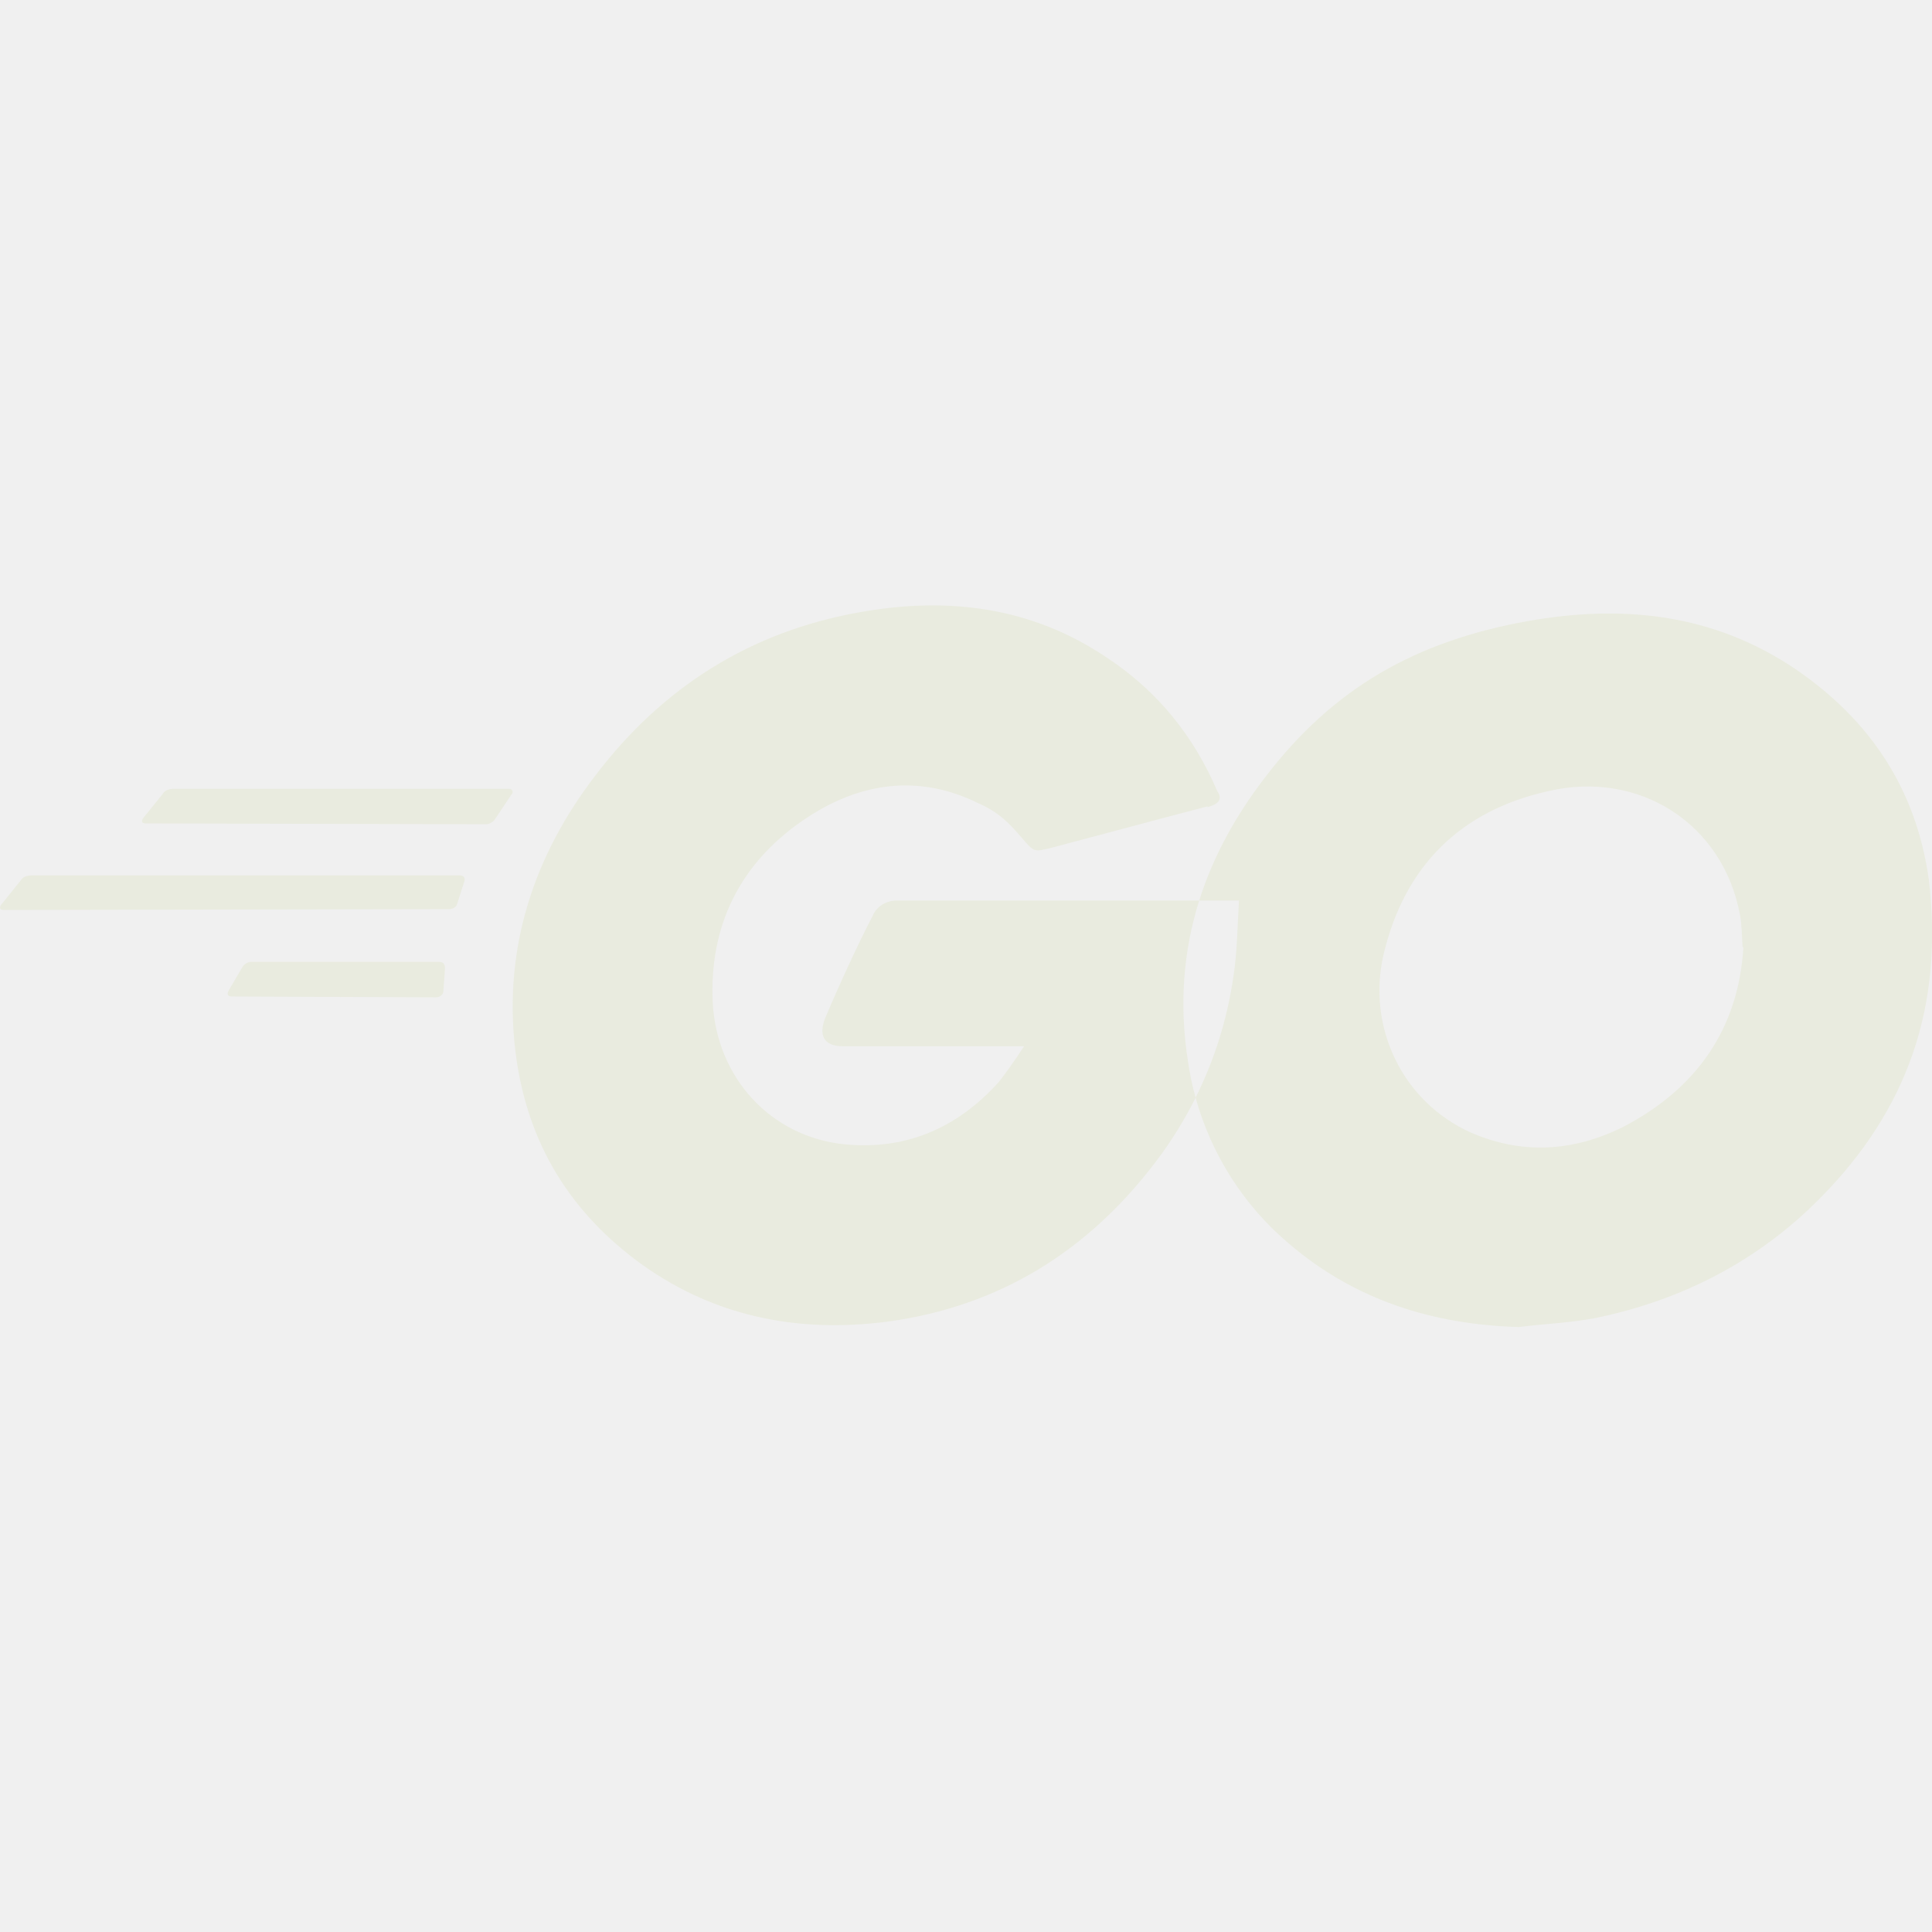
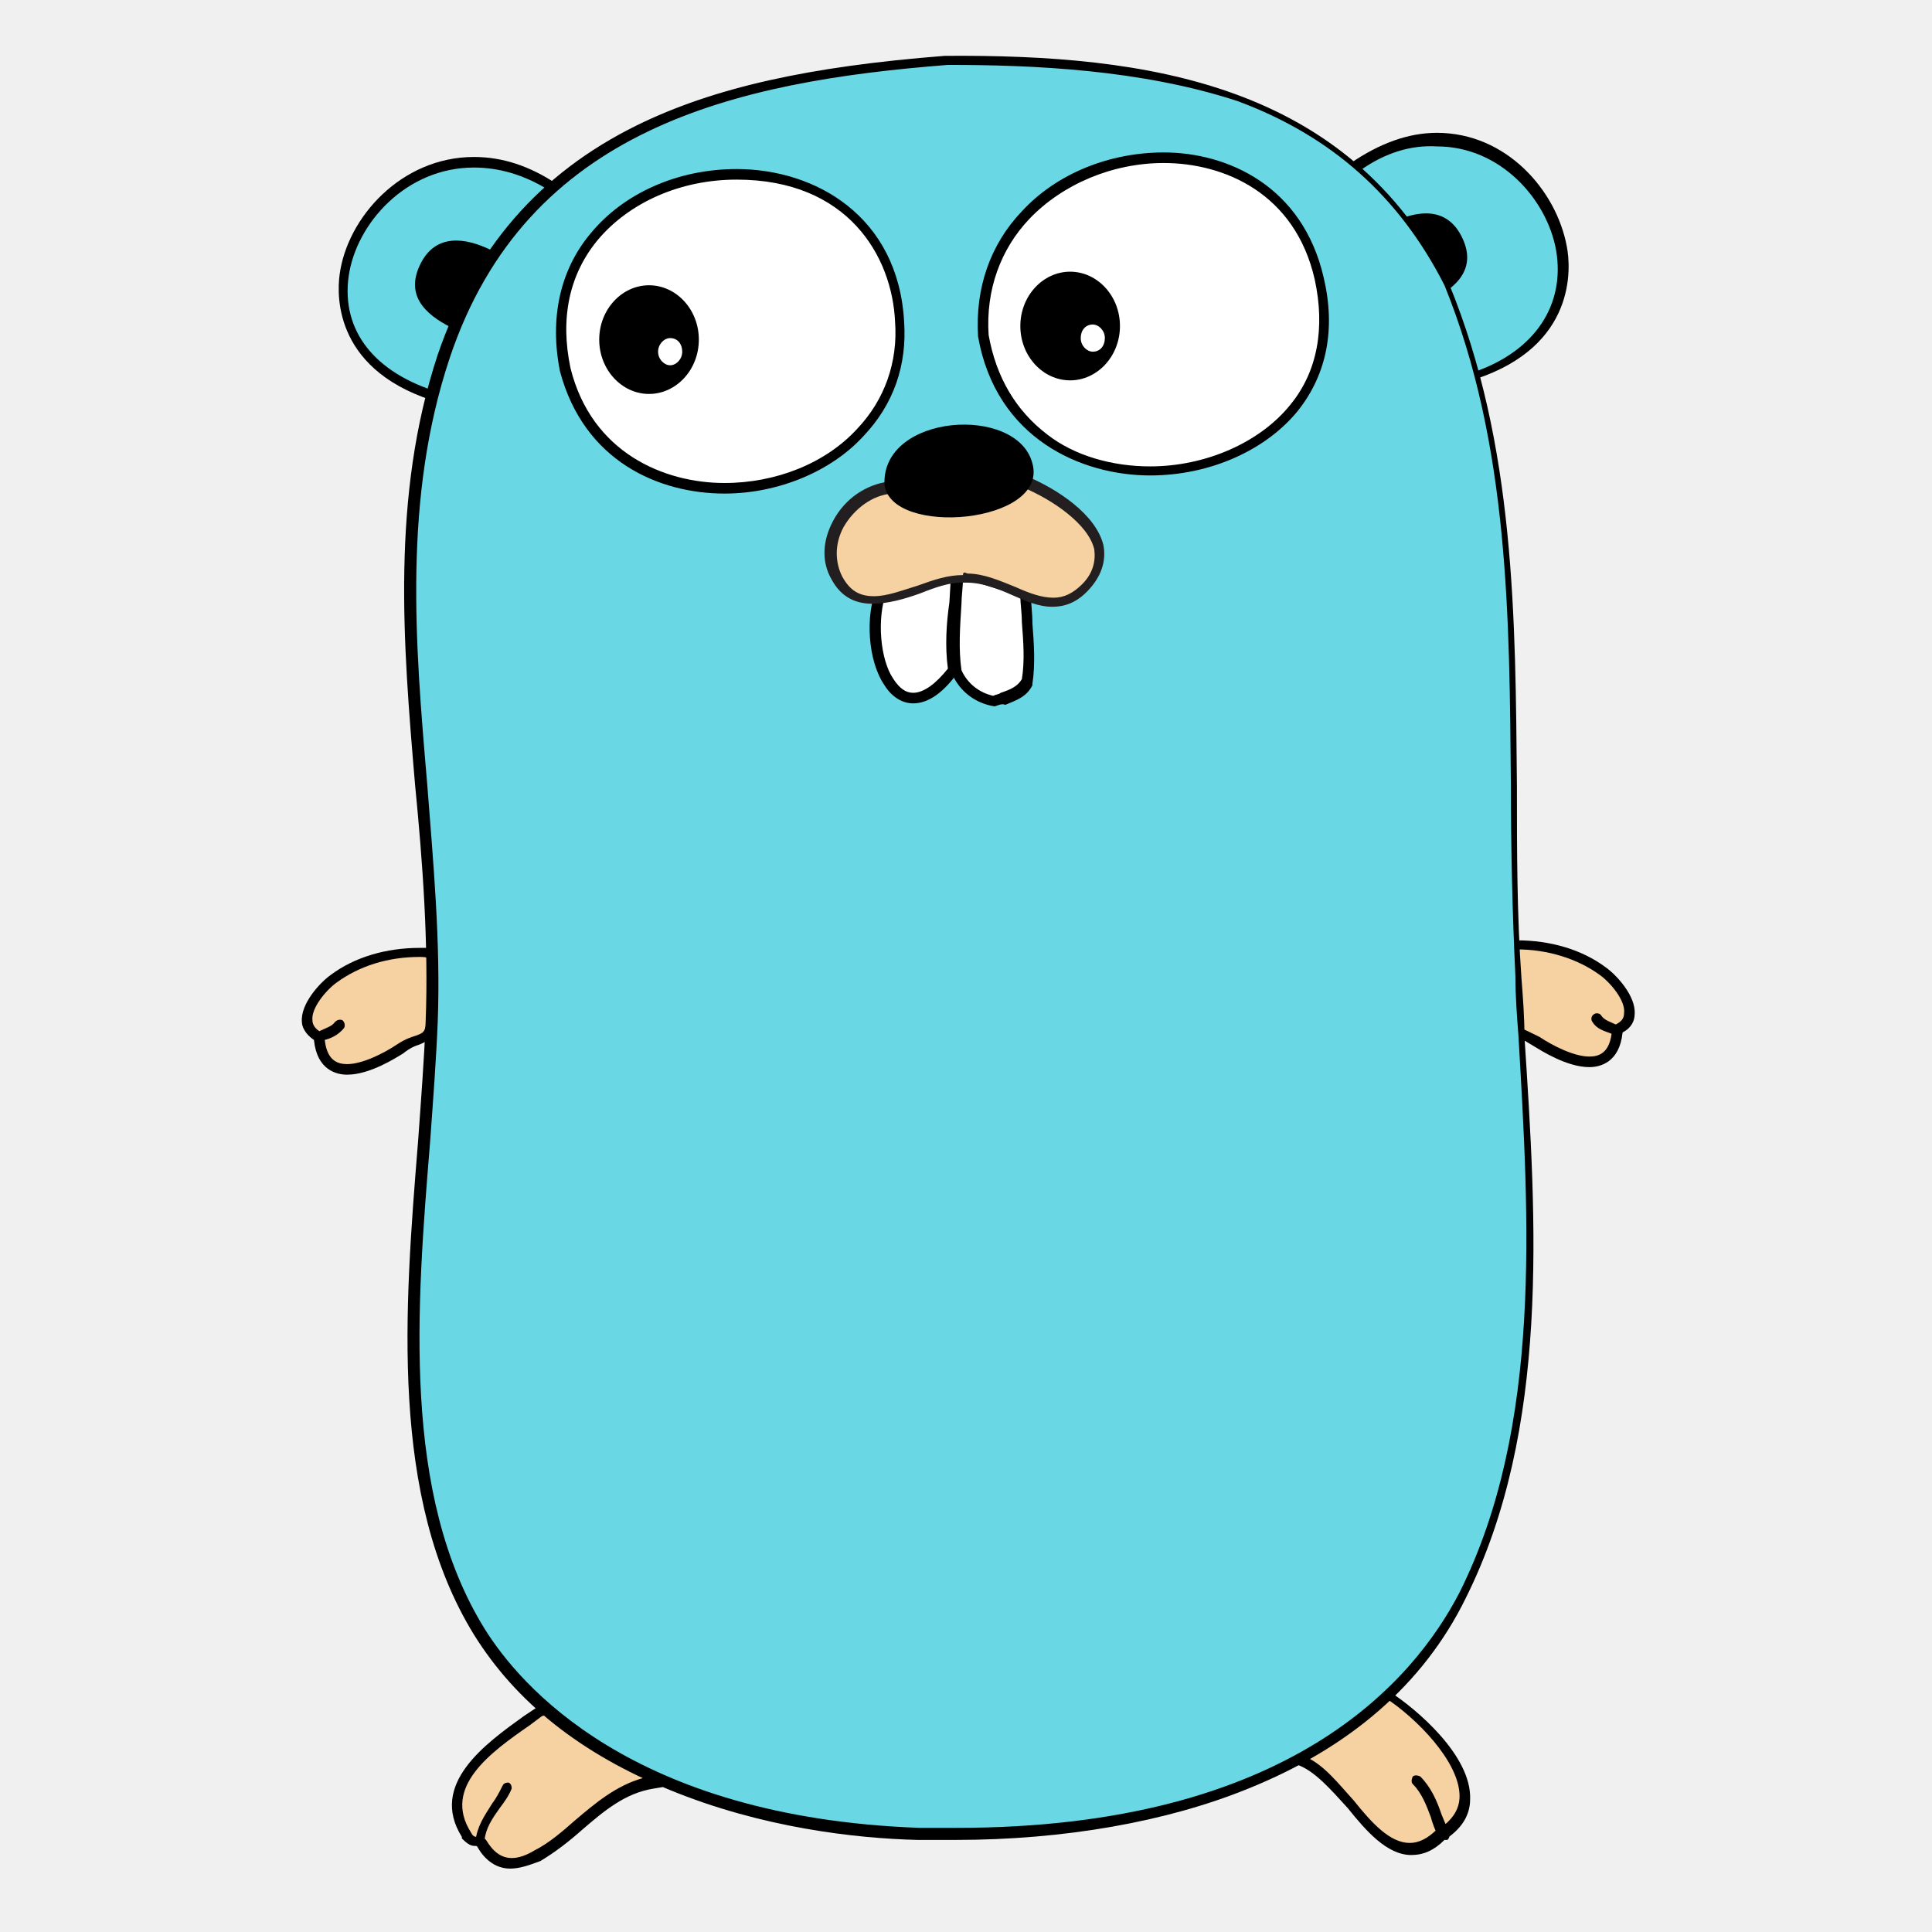
- <svg xmlns="http://www.w3.org/2000/svg" width="24" height="24" viewBox="0 0 24 24" fill="none">
-   <mask id="mask0_1_5329" style="mask-type:alpha" maskUnits="userSpaceOnUse" x="0" y="0" width="24" height="24">
-     <path d="M24 0H0V24H24V0Z" fill="white" />
-   </mask>
-   <g mask="url(#mask0_1_5329)">
-     <path d="M2.878 12.379C2.828 12.379 2.818 12.349 2.838 12.309L3.008 12.019C3.028 11.979 3.078 11.949 3.118 11.949H5.458C5.508 11.949 5.528 11.979 5.528 12.029L5.508 12.309C5.508 12.359 5.458 12.389 5.418 12.389L2.878 12.379ZM1.814 10.229C1.764 10.229 1.754 10.209 1.774 10.169L2.024 9.859C2.044 9.819 2.104 9.799 2.154 9.799H6.324C6.364 9.799 6.384 9.839 6.354 9.869L6.154 10.169C6.134 10.209 6.074 10.239 6.044 10.239L1.814 10.229ZM0.05 11.304C-3.73721e-05 11.304 -0.01 11.284 0.01 11.244L0.26 10.934C0.28 10.894 0.34 10.874 0.39 10.874H5.71C5.76 10.874 5.78 10.904 5.77 10.944L5.68 11.224C5.67 11.274 5.62 11.294 5.57 11.294L0.05 11.304ZM12.151 9.977C11.421 9.617 10.701 9.717 10.041 10.147C9.241 10.667 8.831 11.427 8.851 12.367C8.861 13.307 9.501 14.077 10.421 14.207C11.221 14.307 11.881 14.027 12.411 13.437C12.511 13.307 12.611 13.167 12.721 12.997H10.471C10.221 12.997 10.171 12.847 10.251 12.647C10.401 12.287 10.681 11.677 10.841 11.377C10.891 11.257 11.011 11.187 11.141 11.187H14.897C14.699 11.815 14.646 12.483 14.759 13.195C14.781 13.344 14.812 13.491 14.852 13.636C14.714 13.913 14.55 14.178 14.361 14.427C13.521 15.537 12.421 16.227 11.031 16.417C9.891 16.567 8.821 16.347 7.891 15.647C7.021 14.987 6.531 14.127 6.401 13.047C6.251 11.777 6.631 10.627 7.401 9.627C8.231 8.537 9.321 7.847 10.671 7.607C11.771 7.407 12.821 7.537 13.761 8.177C14.381 8.587 14.831 9.147 15.121 9.827C15.191 9.927 15.141 9.987 15.001 10.027V10.017C14.271 10.207 13.761 10.347 13.041 10.537C12.861 10.577 12.851 10.597 12.701 10.417C12.531 10.217 12.401 10.087 12.151 9.977L12.151 9.977ZM14.897 11.187C15.066 10.651 15.341 10.144 15.709 9.665C16.559 8.545 17.589 7.965 18.979 7.715C20.169 7.505 21.289 7.625 22.309 8.315C23.229 8.945 23.799 9.795 23.959 10.915C24.149 12.495 23.699 13.785 22.609 14.885C21.839 15.665 20.889 16.155 19.809 16.375C19.489 16.435 19.179 16.445 18.869 16.485C17.809 16.455 16.839 16.155 16.019 15.455C15.454 14.982 15.048 14.343 14.852 13.636C15.087 13.165 15.245 12.659 15.321 12.137C15.371 11.817 15.371 11.507 15.391 11.187L14.897 11.187ZM21.617 11.377C21.407 10.217 20.347 9.567 19.237 9.827C18.147 10.067 17.447 10.757 17.187 11.857C16.977 12.767 17.427 13.687 18.267 14.067C18.907 14.347 19.547 14.307 20.167 13.997C21.087 13.517 21.597 12.767 21.657 11.767H21.647C21.637 11.607 21.637 11.497 21.617 11.377Z" fill="#e9ebdf" />
-   </g>
+ <svg xmlns="http://www.w3.org/2000/svg" xmlns:xlink="http://www.w3.org/1999/xlink" viewBox="0 0 128 128">
+   <defs>
+     <path id="go-original-a" d="M18.8 1h90.5v126H18.8z" />
+   </defs>
+   <clipPath id="go-original-b">
+     <use xlink:href="#go-original-a" overflow="visible" />
+   </clipPath>
+   <path fill-rule="evenodd" clip-rule="evenodd" fill="#F6D2A2" d="M21.1 68.7c.2 3.5 3.7 1.9 5.3.8 1.5-1.1 2-.2 2.1-2.3.1-1.4.2-2.7.2-4.1-2.3-.2-4.8.3-6.7 1.7-.9.7-2.8 3-.9 3.9" clip-path="url(#go-original-b)" />
+   <path d="M23 71.2c-.7 0-2-.3-2.2-2.3-.6-.4-.8-.9-.8-1.2-.1-1.2 1.2-2.6 1.9-3.1 1.6-1.2 3.7-1.8 5.9-1.8h1.3v.3c.1 1.1 0 2.2-.1 3.2 0 .3 0 .6-.1.9-.1 1.5-.4 1.7-1.1 2-.3.1-.6.2-1.1.6-.5.3-2.2 1.4-3.7 1.4zm4.8-7.8c-2.1 0-4 .6-5.5 1.7-.7.5-1.7 1.7-1.6 2.5 0 .3.2.6.6.8l.2.1v.2c.1 1.6.9 1.8 1.5 1.8 1 0 2.4-.7 3.3-1.3.6-.4 1-.5 1.3-.6.5-.2.6-.2.7-1.4 0-.3 0-.6.1-.9.1-.9.1-1.9.1-2.8-.3-.1-.5-.1-.7-.1z" clip-path="url(#go-original-b)" />
+   <path fill-rule="evenodd" clip-rule="evenodd" fill="#C6B198" d="M21.1 68.7c.5-.2 1.1-.3 1.4-.8" clip-path="url(#go-original-b)" />
+   <path d="M21.1 69c-.1 0-.3-.1-.3-.2-.1-.2 0-.4.2-.4.1 0 .2-.1.2-.1.4-.2.8-.3 1-.6.1-.1.3-.2.5-.1.1.1.2.3.1.5-.4.5-.9.7-1.3.8l-.2.1h-.2z" clip-path="url(#go-original-b)" />
+   <path fill-rule="evenodd" clip-rule="evenodd" fill="#6AD7E5" d="M29.3 26.4c-13.6-3.8-3.5-21.1 7.4-14l-7.4 14z" clip-path="url(#go-original-b)" />
+   <path d="M29.5 26.8l-.3-.1c-7-2-6.9-7-6.7-8.5.5-3.8 4.1-7.8 8.9-7.8 1.9 0 3.7.6 5.5 1.8l.3.2-7.7 14.4zm1.9-15.7c-4.5 0-7.8 3.7-8.3 7.2-.5 3.6 1.7 6.4 6 7.7l7.1-13.5c-1.5-.9-3.1-1.4-4.8-1.4z" clip-path="url(#go-original-b)" />
+   <path fill-rule="evenodd" clip-rule="evenodd" fill="#6AD7E5" d="M89.6 11.1c10.7-7.5 20.5 9.5 8 13.8l-8-13.8z" clip-path="url(#go-original-b)" />
+   <path d="M97.5 25.3L89.2 11l.3-.2c1.9-1.3 3.8-2 5.7-2 4.6 0 7.9 3.8 8.6 7.5.3 1.5.6 6.6-6 8.8l-.3.2zm-7.4-14l7.7 13.3c3.9-1.4 5.9-4.4 5.3-8-.6-3.4-3.7-6.9-7.9-6.9-1.7-.1-3.4.4-5.1 1.6z" clip-path="url(#go-original-b)" />
+   <path fill-rule="evenodd" clip-rule="evenodd" fill="#F6D2A2" d="M92 112.3c2.7 1.7 7.7 6.8 3.6 9.3-3.9 3.6-6.1-4-9.6-5 1.5-2 3.4-3.9 6-4.3" clip-path="url(#go-original-b)" />
+   <path d="M93.5 122.9c-1.6 0-3-1.6-4.2-3.1-1.1-1.2-2.2-2.5-3.4-2.9l-.5-.1.3-.4c1.2-1.7 3.2-3.9 6.2-4.4h.1l.1.1c1.7 1.1 5.4 4.2 5.3 7.1 0 1.1-.6 2-1.7 2.7-.7.7-1.4 1-2.2 1zm-7-6.5c1.2.5 2.2 1.8 3.2 2.9 1.2 1.5 2.4 2.8 3.7 2.8.6 0 1.2-.3 1.8-.9h.1c.9-.6 1.4-1.3 1.4-2.2 0-2.3-2.9-5.2-4.9-6.5-1.8.5-3.6 1.7-5.3 3.9zm9.1 5.5c-.1 0-.2-.1-.3-.2-.2-.4-.4-.9-.5-1.3-.3-.8-.6-1.6-1.2-2.2-.1-.1-.1-.3 0-.5.1-.1.3-.1.5 0 .7.7 1.1 1.6 1.4 2.5l.5 1.2c.1.2 0 .4-.1.5h-.3z" clip-path="url(#go-original-b)" />
+   <path fill-rule="evenodd" clip-rule="evenodd" fill="#F6D2A2" d="M43.2 118.1c-3.2.5-5 3.4-7.7 4.9-2.5 1.5-3.5-.5-3.7-.9-.4-.2-.4.2-1-.4-2.3-3.7 2.4-6.4 4.9-8.2 3.5-.8 5.7 2.2 7.5 4.6" clip-path="url(#go-original-b)" />
+   <path d="M33.8 123.8c-1.3 0-2-1.1-2.2-1.5h-.1c-.3 0-.5-.1-.9-.5v-.1c-2.2-3.5 1.6-6.2 4.1-8l.9-.6h.2c.4-.1.7-.1 1.1-.1 3 0 4.9 2.6 6.5 4.7l.5.7-.6.1c-1.9.3-3.3 1.5-4.7 2.7-.9.8-1.8 1.5-2.8 2.1-.8.3-1.4.5-2 .5zm-2.2-2.1c.1 0 .2 0 .4.1h.1l.1.1c.2.3.7 1.2 1.7 1.2.5 0 1-.2 1.5-.5 1-.5 1.9-1.3 2.7-2 1.3-1.1 2.7-2.3 4.5-2.8-1.5-2-3.3-4.2-5.8-4.2-.3 0-.6 0-.9.1l-.8.6c-2.6 1.8-5.8 4.1-3.9 7.1.1.2.2.3.4.3zm.2.7c-.2 0-.4-.2-.3-.4.1-1 .6-1.7 1.1-2.5.3-.4.5-.8.7-1.2.1-.2.3-.2.4-.2.2.1.2.3.2.4-.2.5-.5.9-.8 1.3-.5.7-.9 1.3-1 2.1 0 .4-.1.5-.3.5z" clip-path="url(#go-original-b)" />
+   <path fill-rule="evenodd" clip-rule="evenodd" d="M29.9 21.7c-1.8-.9-3.1-2.2-2-4.3 1-1.9 2.9-1.7 4.7-.8l-2.7 5.1zm64.9-1.8c1.8-.9 3.1-2.2 2-4.3-1-1.9-2.9-1.7-4.7-.8l2.7 5.1z" clip-path="url(#go-original-b)" />
+   <path fill-rule="evenodd" clip-rule="evenodd" fill="#F6D2A2" d="M107.1 68.2c-.2 3.5-3.7 1.9-5.3.8-1.5-1.1-2-.2-2.1-2.3-.1-1.4-.2-2.7-.2-4.1 2.3-.2 4.8.3 6.7 1.7 1 .8 2.8 3 .9 3.9" clip-path="url(#go-original-b)" />
+   <path d="M105.3 70.7c-1.5 0-3.2-1.1-3.7-1.4-.5-.3-.8-.5-1.1-.6-.8-.3-1-.5-1.1-2 0-.3 0-.6-.1-.9-.1-1-.2-2.1-.1-3.2v-.3h1.3c2.2 0 4.3.6 5.9 1.8.7.5 2 1.9 1.9 3.1 0 .4-.2.9-.8 1.2-.2 2-1.5 2.3-2.2 2.3zM99.8 63c0 .9 0 1.9.1 2.8 0 .3 0 .6.1.9.1 1.2.2 1.2.7 1.4.3.1.7.3 1.3.6.9.6 2.3 1.3 3.3 1.3.6 0 1.4-.2 1.5-1.8V68l.2-.1c.4-.2.6-.4.6-.8.1-.8-.9-2-1.6-2.5-1.5-1.1-3.5-1.7-5.5-1.7-.2.1-.4.1-.7.1z" clip-path="url(#go-original-b)" />
+   <path fill-rule="evenodd" clip-rule="evenodd" fill="#C6B198" d="M107.1 68.2c-.5-.2-1.1-.3-1.4-.8" clip-path="url(#go-original-b)" />
+   <path d="M107.1 68.6h-.1l-.2-.1c-.5-.2-1-.3-1.3-.8-.1-.1-.1-.4.1-.5.1-.1.4-.1.5.1.2.3.6.4 1 .6.1 0 .2.1.2.1.2.1.3.3.2.4-.1.1-.3.2-.4.2z" clip-path="url(#go-original-b)" />
+   <path fill-rule="evenodd" clip-rule="evenodd" fill="#6AD7E5" d="M62.8 4c13.6 0 26.3 1.9 33 15 6 14.6 3.8 30.4 4.8 45.9.8 13.3 2.5 28.6-3.6 40.9-6.5 12.9-22.7 16.2-36 15.7-10.5-.4-23.1-3.8-29.1-13.4-6.9-11.2-3.7-27.9-3.2-40.4.6-14.8-4-29.7.9-44.1C34.5 8.5 48.1 5.1 62.8 4" clip-path="url(#go-original-b)" />
+   <path d="M63.3 121.9h-2.5c-4.1-.1-10.3-.8-16.4-3.3-5.9-2.4-10.2-5.8-13-10.3-5.6-9.1-4.6-21.6-3.7-32.7.2-2.8.4-5.4.5-7.9.2-5.2-.2-10.6-.7-15.7-.8-9.4-1.6-19.1 1.5-28.5 2.4-7 6.7-12 13.2-15.2 5.1-2.5 11.4-3.9 20.4-4.6C76 3.6 89.3 5.5 96 18.8c4.4 10.7 4.4 22.2 4.5 33.3 0 4.2 0 8.5.3 12.7.1 1.3.2 2.6.2 3.9.8 12.2 1.7 26-3.9 37.2-2.8 5.7-7.7 9.9-14.4 12.6-5.4 2.2-12.2 3.4-19.4 3.4zM62.8 4.3c-14.1 1.1-27.9 4.2-33 19.4-3.1 9.3-2.3 18.9-1.5 28.2.4 5.2.9 10.5.7 15.8-.1 2.5-.3 5.1-.5 7.9-.9 11-1.9 23.4 3.6 32.3 2.3 3.7 9.7 12.5 28.8 13.2h2.5c22.1 0 30.3-9.8 33.3-15.6 5.5-11 4.6-24.8 3.9-36.9-.1-1.3-.2-2.6-.2-3.9-.2-4.2-.3-8.5-.3-12.7-.1-11-.1-22.5-4.4-33.1C92.7 13 88.2 9 82 6.7c-6.4-2.1-13.6-2.4-19.2-2.4z" clip-path="url(#go-original-b)" />
+   <path fill-rule="evenodd" clip-rule="evenodd" fill="#fff" d="M65.2 22.2c2.4 14.2 25.6 10.4 22.3-3.9-3-12.8-23.1-9.2-22.3 3.9" clip-path="url(#go-original-b)" />
+   <path d="M76.2 31.5c-4.5 0-10.2-2.4-11.4-9.2-.2-3.2.8-6.1 2.9-8.3 2.3-2.5 5.8-3.9 9.4-3.9 4.2 0 9.2 2.2 10.6 8.3.8 3.4.2 6.4-1.7 8.8-2.1 2.6-5.8 4.3-9.8 4.3zm-10.7-9.3c.5 2.8 1.8 5 3.9 6.6 1.8 1.4 4.3 2.1 6.8 2.1 3.7 0 7.3-1.6 9.3-4.1 1.8-2.2 2.3-5.1 1.6-8.3-1.3-5.7-6-7.7-10-7.7-3.4 0-6.7 1.4-8.9 3.7-1.9 2-2.9 4.7-2.7 7.7z" clip-path="url(#go-original-b)" />
+   <path fill-rule="evenodd" clip-rule="evenodd" fill="#fff" d="M37.5 24.5c3.2 12.3 22.9 9.2 22.2-3.2-.9-14.8-25.3-12-22.2 3.2" clip-path="url(#go-original-b)" />
+   <path d="M48 32.7c-4.3 0-9.3-2.1-10.9-8.1-.7-3.5 0-6.7 2-9.1 2.2-2.7 5.8-4.3 9.7-4.3 5.2 0 10.7 3.1 11.1 10.1.2 2.9-.7 5.5-2.7 7.6-2.1 2.3-5.6 3.8-9.2 3.8zm.8-20.8c-3.7 0-7.1 1.5-9.2 4-1.9 2.3-2.5 5.2-1.8 8.5C39.2 30 44 32 48 32c3.4 0 6.7-1.3 8.8-3.6 1.8-1.9 2.7-4.4 2.5-7.1-.2-4.3-3.1-9.4-10.5-9.4z" clip-path="url(#go-original-b)" />
+   <path fill-rule="evenodd" clip-rule="evenodd" fill="#fff" d="M68 39.2c0 1.8.4 3.9.1 5.9-.5.9-1.4 1-2.2 1.3-1.1-.2-2-.9-2.5-1.9-.3-2.2.1-4.4.2-6.6l4.4 1.3z" clip-path="url(#go-original-b)" />
+   <path d="M65.9 46.8c-1.3-.2-2.3-1-2.8-2.1-.2-1.6-.1-3.1 0-4.6.1-.7.1-1.4.1-2.1v-.4l5.1 1.6v.2c0 .6.1 1.2.1 1.9.1 1.3.2 2.7 0 4v.1c-.4.8-1.1 1-1.8 1.3-.2-.1-.4 0-.7.1zm-2.2-2.4c.4.9 1.2 1.5 2.1 1.7.2-.1.4-.1.5-.2.6-.2 1.1-.4 1.4-.9.2-1.2.1-2.5 0-3.8 0-.6-.1-1.2-.1-1.7l-3.8-1.2c0 .6-.1 1.2-.1 1.7-.1 1.6-.2 3 0 4.4z" clip-path="url(#go-original-b)" />
+   <path fill-rule="evenodd" clip-rule="evenodd" d="M46.3 22.5c0 2-1.5 3.6-3.3 3.6-1.8 0-3.3-1.6-3.3-3.6s1.5-3.6 3.3-3.6c1.8 0 3.3 1.6 3.3 3.6" clip-path="url(#go-original-b)" />
+   <path fill-rule="evenodd" clip-rule="evenodd" fill="#fff" d="M45.2 23.3c0 .5-.4.9-.8.9s-.8-.4-.8-.9.4-.9.8-.9c.5 0 .8.4.8.9" clip-path="url(#go-original-b)" />
+   <path fill-rule="evenodd" clip-rule="evenodd" d="M74.2 21.6c0 2-1.5 3.6-3.3 3.6-1.8 0-3.3-1.6-3.3-3.6s1.5-3.6 3.3-3.6c1.8 0 3.3 1.6 3.3 3.6" clip-path="url(#go-original-b)" />
+   <path fill-rule="evenodd" clip-rule="evenodd" fill="#fff" d="M73.2 22.4c0 .5-.3.9-.8.9-.4 0-.8-.4-.8-.9s.3-.9.8-.9c.4 0 .8.4.8.9M58.4 39c-1.5 3.5.8 10.6 4.8 5.4-.3-2.2.1-4.4.2-6.6l-5 1.2z" clip-path="url(#go-original-b)" />
+   <path d="M60.5 46.6c-.7 0-1.4-.4-1.9-1.2-1.1-1.6-1.3-4.6-.5-6.5l.1-.2 5.5-1.4v.4l-.1 2.2c-.1 1.5-.2 2.9 0 4.4v.1l-.1.1c-1 1.4-2 2.1-3 2.1zm-1.8-7.3c-.6 1.7-.4 4.4.5 5.7.4.6.8.9 1.3.9.7 0 1.5-.6 2.3-1.6-.2-1.5-.1-3 .1-4.4l.1-1.7-4.3 1.1z" clip-path="url(#go-original-b)" />
+   <path fill-rule="evenodd" clip-rule="evenodd" fill="#F6D2A2" d="M58.9 32.2c-2.7.2-4.9 3.5-3.5 6 1.9 3.4 6-.3 8.6 0 3 .1 5.4 3.2 7.8.6 2.7-2.9-1.2-5.7-4.1-7l-8.8.4z" clip-path="url(#go-original-b)" />
+   <path fill="#231F20" d="M69.7 40.2c-.9 0-1.8-.4-2.7-.8-.9-.4-1.9-.8-3-.8h-.3c-.8 0-1.7.3-2.7.7-1.1.4-2.2.7-3.2.7-1.2 0-2.1-.5-2.7-1.6-.7-1.2-.6-2.6.1-3.9.8-1.5 2.2-2.4 3.7-2.6l8.9-.4h.1c2.2.9 4.7 2.6 5.2 4.6.2 1-.1 2-.9 2.9-.8.9-1.6 1.2-2.5 1.2zM64.1 38c1.1 0 2.2.5 3.2.9.9.4 1.7.7 2.5.7.7 0 1.3-.3 1.9-.9.7-.7.9-1.5.8-2.3-.4-1.7-2.8-3.3-4.7-4.1l-8.7.4c-1.3.1-2.5 1-3.2 2.2-.6 1.1-.6 2.3-.1 3.3.5.9 1.1 1.3 2.1 1.3.9 0 1.9-.4 2.9-.7 1.1-.4 2-.7 3-.7 0-.2.1-.2.3-.1z" clip-path="url(#go-original-b)" />
+   <path fill-rule="evenodd" clip-rule="evenodd" d="M58.6 32.1c-.2-4.7 8.8-5.3 9.8-1.4 1.1 4-9.4 4.9-9.8 1.4" clip-path="url(#go-original-b)" />
</svg>
